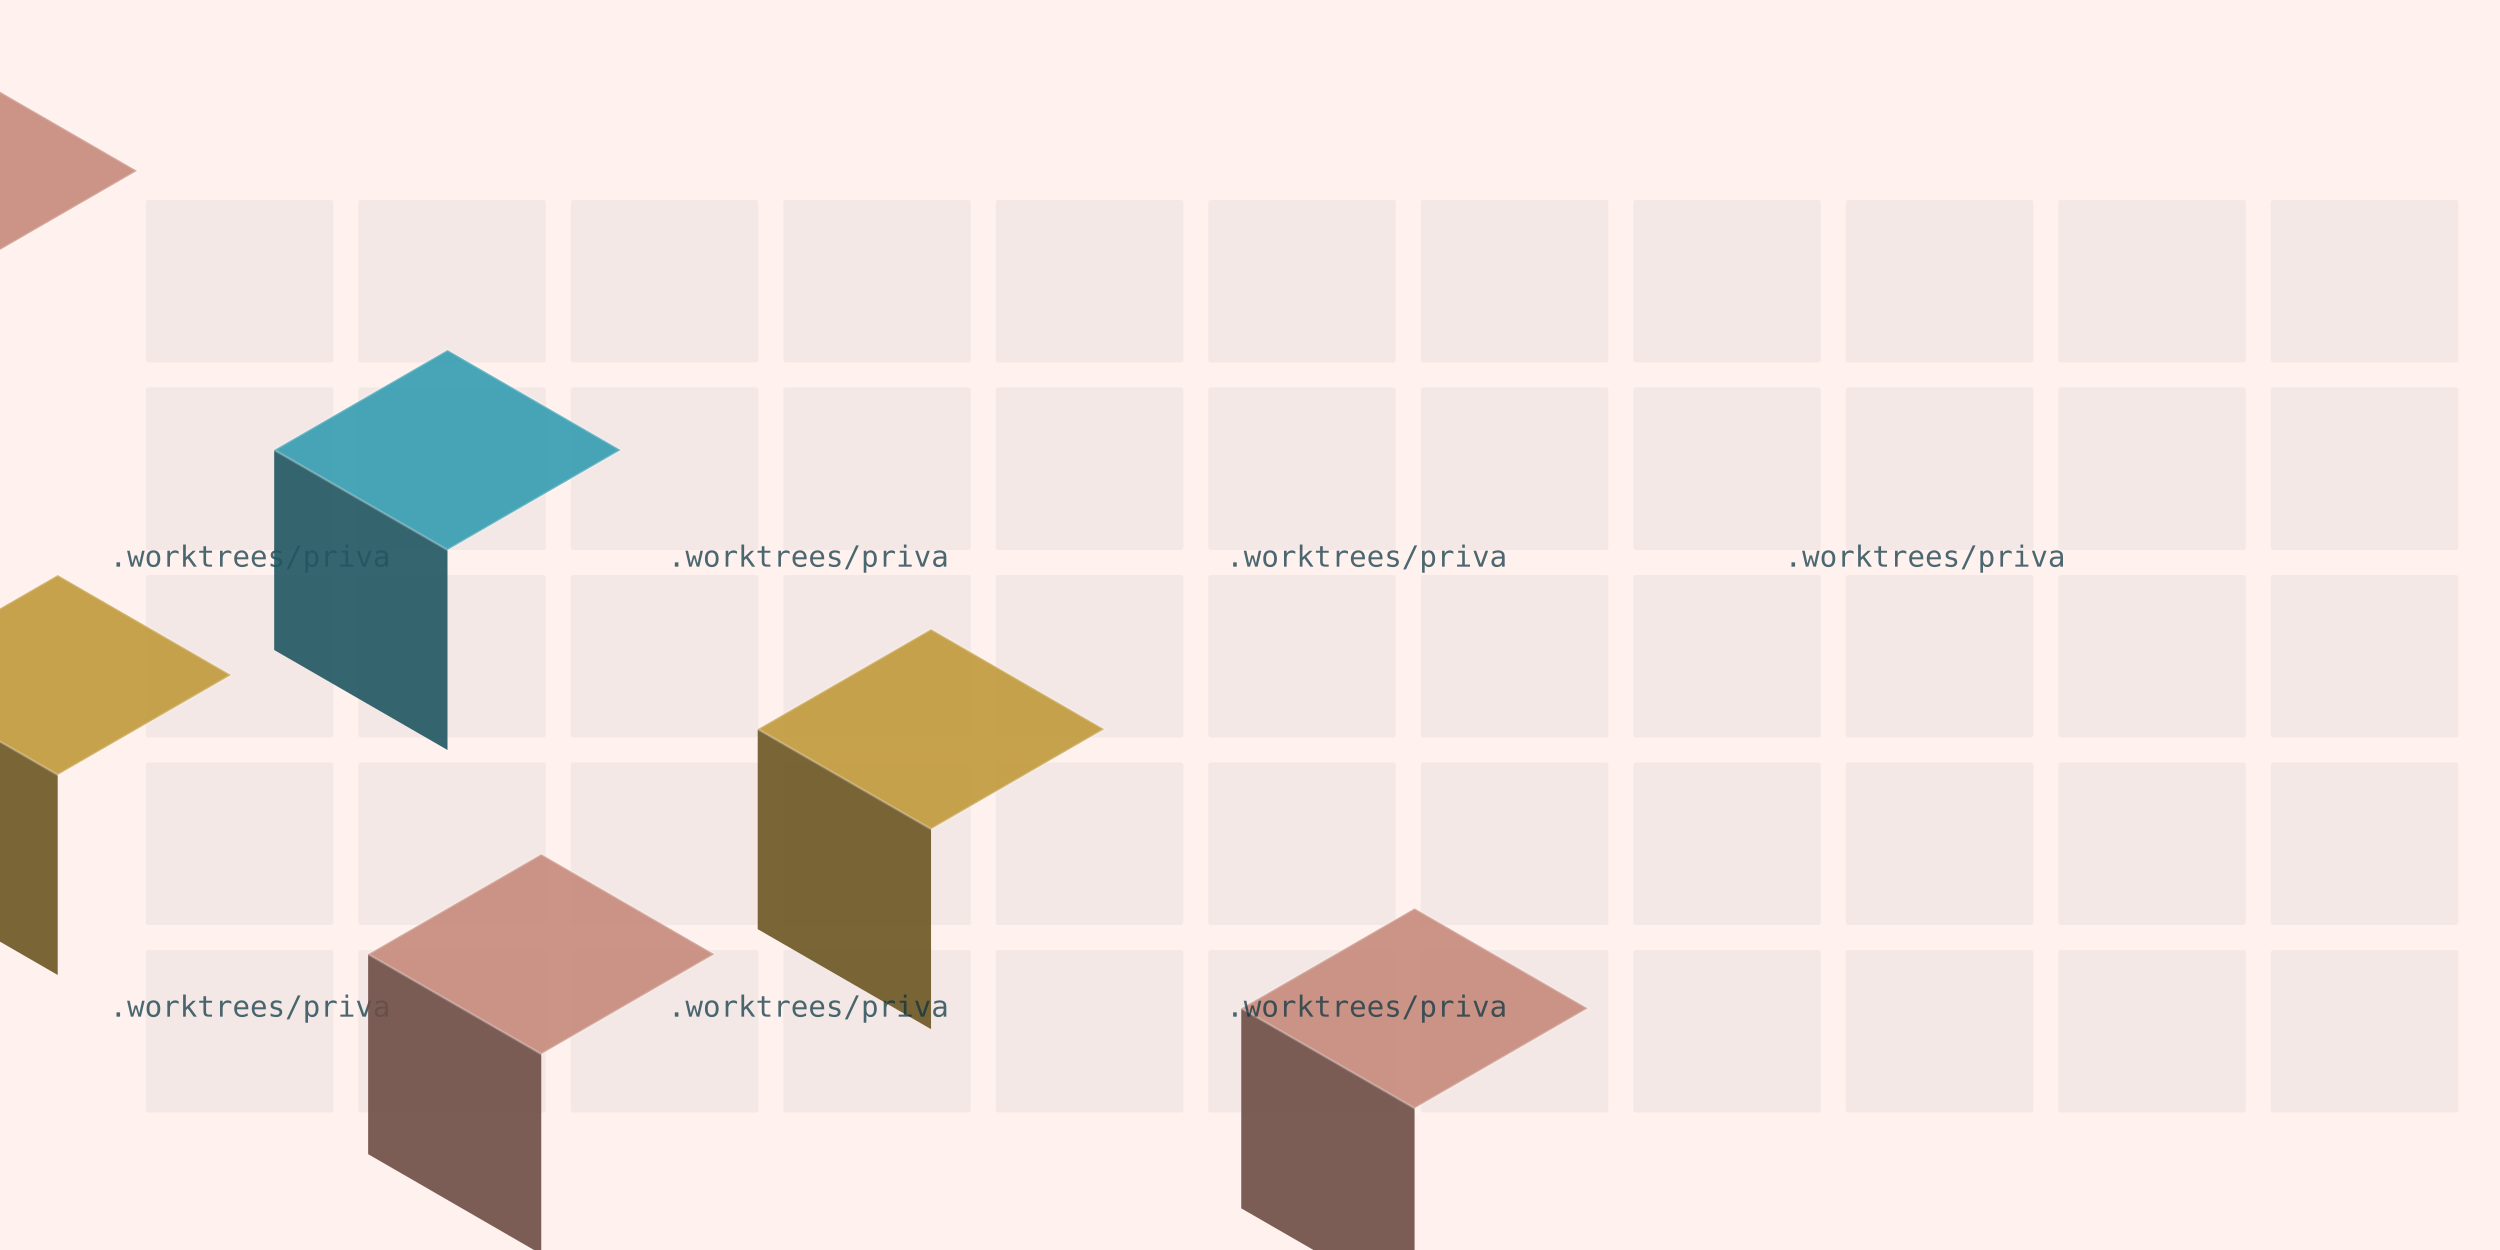
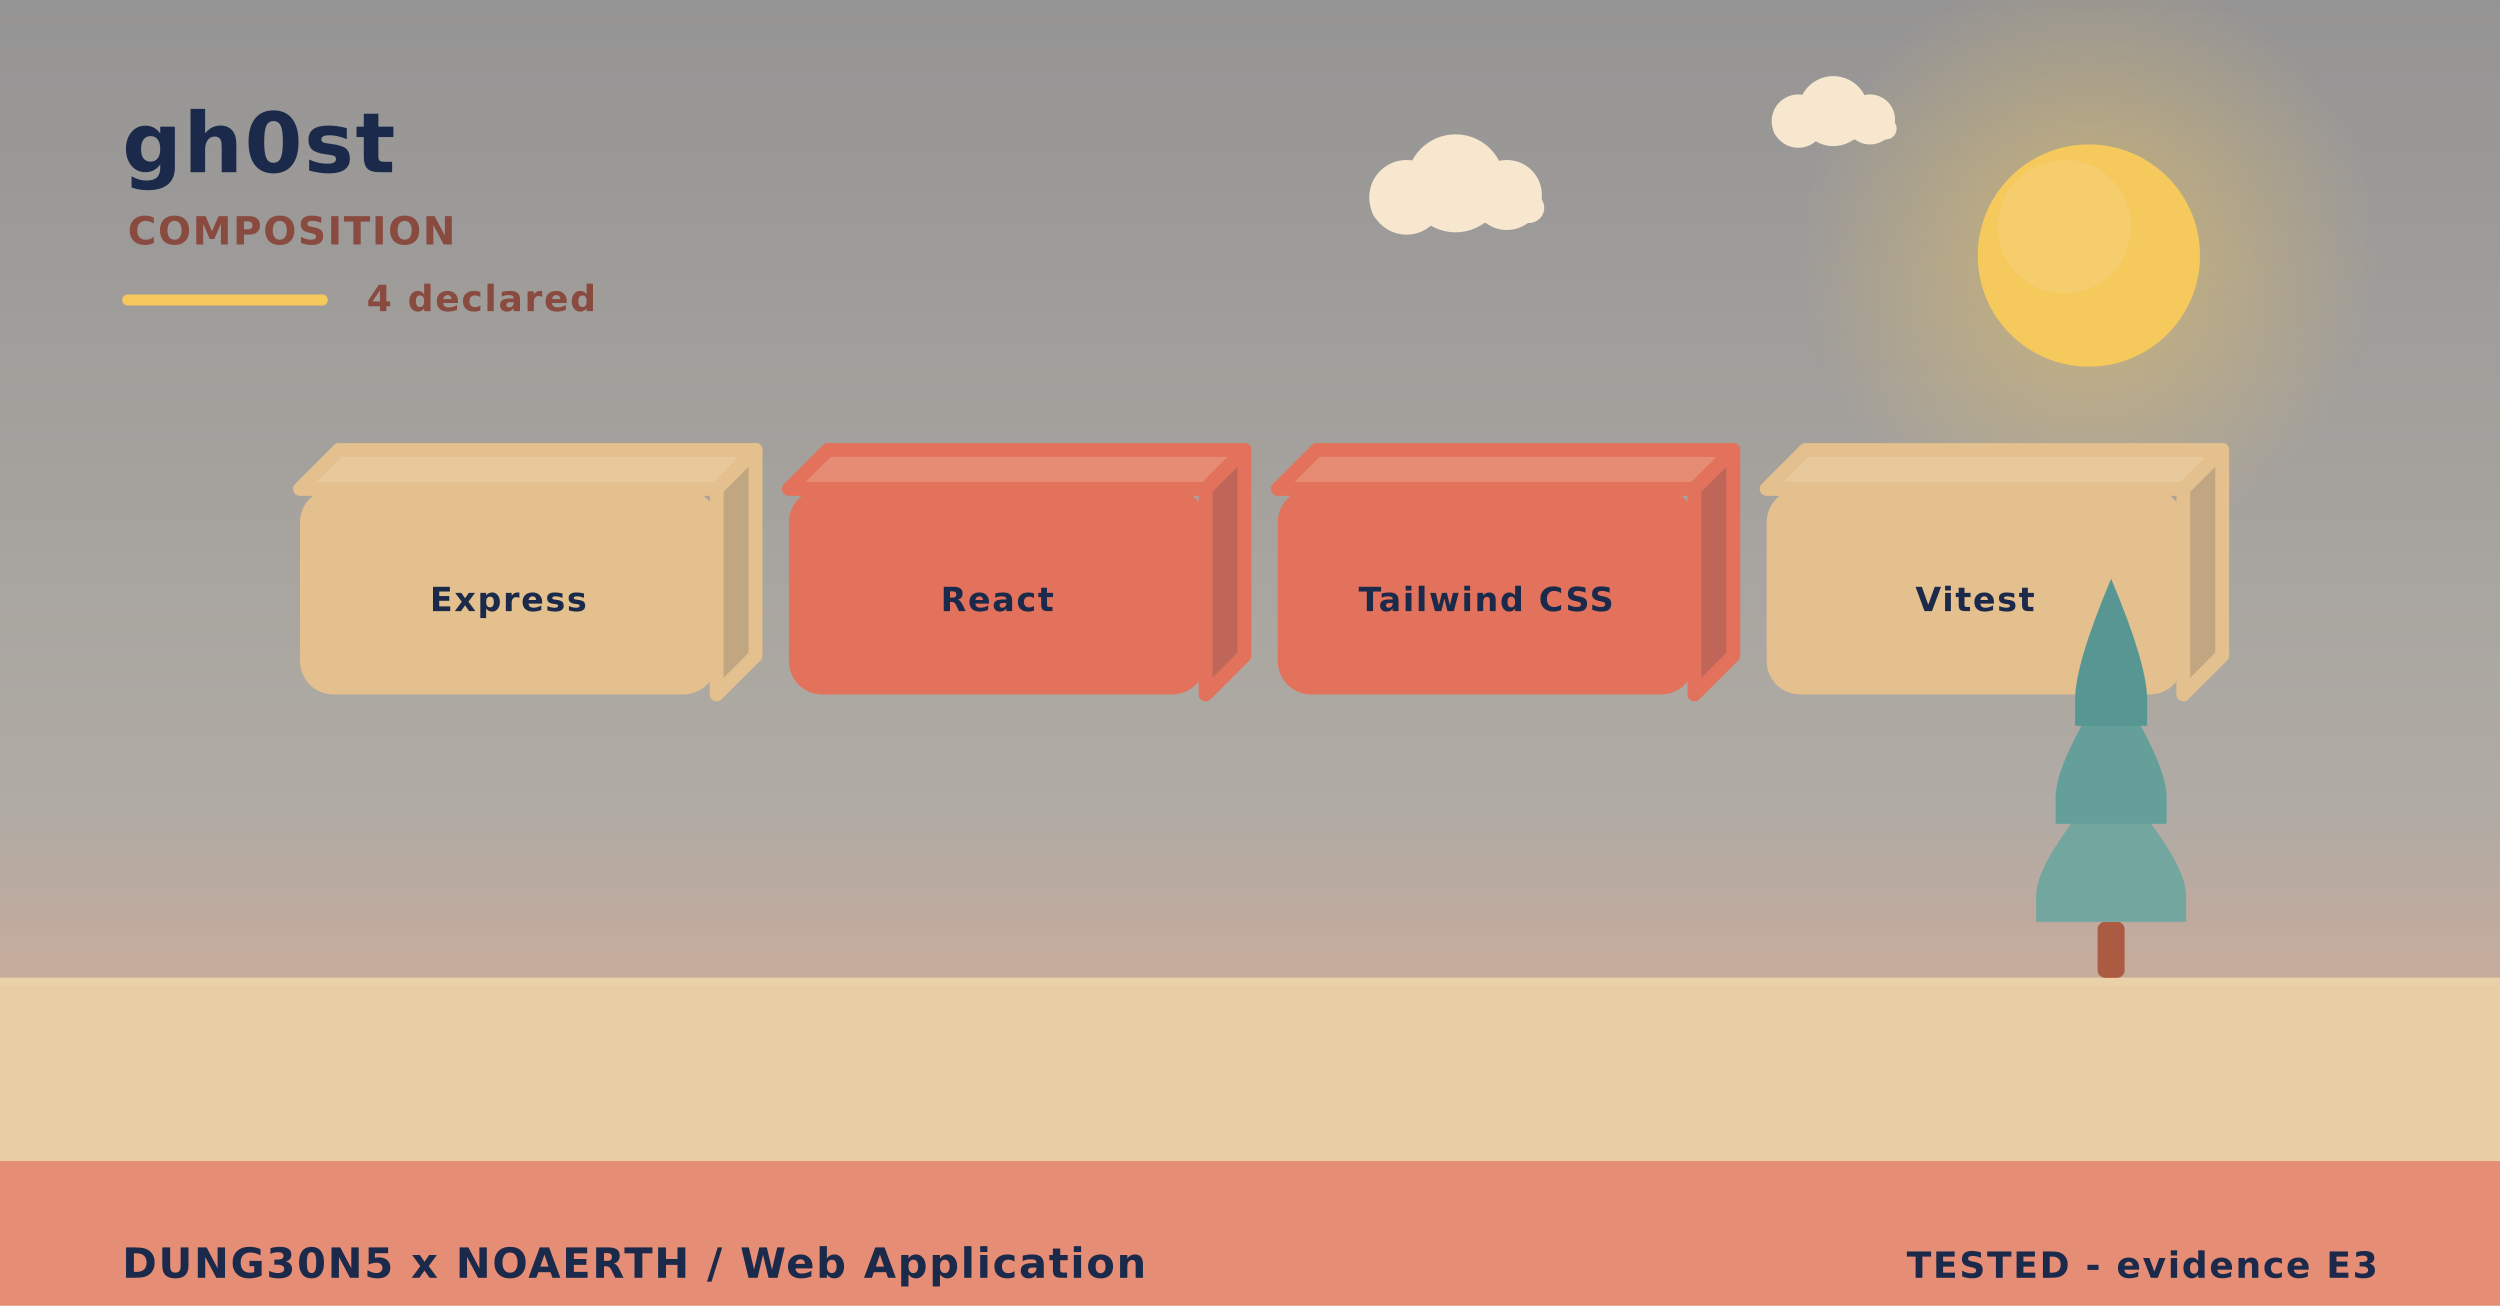
- <svg xmlns="http://www.w3.org/2000/svg" viewBox="0 0 1200 600" width="1200" height="600" role="img" aria-label="gh0st component map">
-   <rect width="1200" height="600" fill="#fff1ed" />
-   <defs>
-     <linearGradient id="gc" x1="0" y1="0" x2="1" y2="1">
-       <stop offset="0%" stop-color="#c78c7e" />
-       <stop offset="100%" stop-color="#389eb2" />
-     </linearGradient>
-   </defs>
-   <rect x="70.00" y="96.00" width="90.00" height="78.00" rx="1.20" fill="#063241" opacity="0.05" />
-   <rect x="172.00" y="96.00" width="90.00" height="78.00" rx="1.20" fill="#063241" opacity="0.05" />
-   <rect x="274.00" y="96.00" width="90.00" height="78.00" rx="1.20" fill="#063241" opacity="0.05" />
-   <rect x="376.00" y="96.00" width="90.00" height="78.00" rx="1.20" fill="#063241" opacity="0.05" />
-   <rect x="478.00" y="96.00" width="90.00" height="78.00" rx="1.20" fill="#063241" opacity="0.05" />
-   <rect x="580.00" y="96.00" width="90.00" height="78.00" rx="1.20" fill="#063241" opacity="0.05" />
-   <rect x="682.00" y="96.00" width="90.00" height="78.00" rx="1.20" fill="#063241" opacity="0.05" />
-   <rect x="784.00" y="96.00" width="90.00" height="78.00" rx="1.20" fill="#063241" opacity="0.05" />
-   <rect x="886.00" y="96.00" width="90.00" height="78.00" rx="1.20" fill="#063241" opacity="0.05" />
-   <rect x="988.00" y="96.00" width="90.00" height="78.00" rx="1.20" fill="#063241" opacity="0.05" />
-   <rect x="1090.00" y="96.00" width="90.00" height="78.00" rx="1.20" fill="#063241" opacity="0.05" />
-   <rect x="70.00" y="186.00" width="90.00" height="78.00" rx="1.20" fill="#063241" opacity="0.05" />
-   <rect x="172.00" y="186.00" width="90.00" height="78.00" rx="1.20" fill="#063241" opacity="0.05" />
-   <rect x="274.00" y="186.00" width="90.00" height="78.00" rx="1.20" fill="#063241" opacity="0.05" />
-   <rect x="376.00" y="186.00" width="90.00" height="78.00" rx="1.20" fill="#063241" opacity="0.05" />
-   <rect x="478.00" y="186.00" width="90.00" height="78.00" rx="1.20" fill="#063241" opacity="0.05" />
-   <rect x="580.00" y="186.00" width="90.00" height="78.00" rx="1.20" fill="#063241" opacity="0.05" />
-   <rect x="682.00" y="186.00" width="90.00" height="78.00" rx="1.20" fill="#063241" opacity="0.05" />
-   <rect x="784.00" y="186.00" width="90.00" height="78.00" rx="1.20" fill="#063241" opacity="0.05" />
-   <rect x="886.00" y="186.00" width="90.00" height="78.00" rx="1.20" fill="#063241" opacity="0.05" />
-   <rect x="988.00" y="186.00" width="90.00" height="78.00" rx="1.20" fill="#063241" opacity="0.05" />
-   <rect x="1090.00" y="186.00" width="90.00" height="78.00" rx="1.20" fill="#063241" opacity="0.05" />
-   <rect x="70.00" y="276.00" width="90.00" height="78.00" rx="1.20" fill="#063241" opacity="0.05" />
-   <rect x="172.00" y="276.00" width="90.00" height="78.00" rx="1.20" fill="#063241" opacity="0.05" />
-   <rect x="274.00" y="276.00" width="90.00" height="78.00" rx="1.20" fill="#063241" opacity="0.05" />
-   <rect x="376.00" y="276.00" width="90.00" height="78.00" rx="1.20" fill="#063241" opacity="0.05" />
-   <rect x="478.00" y="276.00" width="90.00" height="78.00" rx="1.20" fill="#063241" opacity="0.05" />
-   <rect x="580.00" y="276.00" width="90.00" height="78.00" rx="1.20" fill="#063241" opacity="0.05" />
-   <rect x="682.00" y="276.00" width="90.00" height="78.00" rx="1.20" fill="#063241" opacity="0.05" />
-   <rect x="784.00" y="276.00" width="90.00" height="78.00" rx="1.20" fill="#063241" opacity="0.05" />
-   <rect x="886.00" y="276.00" width="90.00" height="78.00" rx="1.20" fill="#063241" opacity="0.05" />
-   <rect x="988.00" y="276.00" width="90.00" height="78.00" rx="1.20" fill="#063241" opacity="0.05" />
-   <rect x="1090.00" y="276.00" width="90.00" height="78.00" rx="1.20" fill="#063241" opacity="0.05" />
-   <rect x="70.00" y="366.00" width="90.00" height="78.00" rx="1.20" fill="#063241" opacity="0.05" />
-   <rect x="172.00" y="366.00" width="90.00" height="78.00" rx="1.20" fill="#063241" opacity="0.05" />
-   <rect x="274.00" y="366.00" width="90.00" height="78.00" rx="1.20" fill="#063241" opacity="0.05" />
-   <rect x="376.00" y="366.00" width="90.00" height="78.00" rx="1.20" fill="#063241" opacity="0.05" />
-   <rect x="478.00" y="366.00" width="90.00" height="78.00" rx="1.20" fill="#063241" opacity="0.05" />
-   <rect x="580.00" y="366.00" width="90.00" height="78.00" rx="1.20" fill="#063241" opacity="0.05" />
-   <rect x="682.00" y="366.00" width="90.00" height="78.00" rx="1.20" fill="#063241" opacity="0.05" />
-   <rect x="784.00" y="366.00" width="90.00" height="78.00" rx="1.20" fill="#063241" opacity="0.05" />
-   <rect x="886.00" y="366.00" width="90.00" height="78.00" rx="1.20" fill="#063241" opacity="0.05" />
-   <rect x="988.00" y="366.00" width="90.00" height="78.00" rx="1.20" fill="#063241" opacity="0.05" />
-   <rect x="1090.00" y="366.00" width="90.00" height="78.00" rx="1.20" fill="#063241" opacity="0.05" />
-   <rect x="70.00" y="456.00" width="90.00" height="78.00" rx="1.20" fill="#063241" opacity="0.05" />
-   <rect x="172.00" y="456.00" width="90.00" height="78.00" rx="1.20" fill="#063241" opacity="0.05" />
-   <rect x="274.00" y="456.00" width="90.00" height="78.00" rx="1.20" fill="#063241" opacity="0.05" />
-   <rect x="376.00" y="456.00" width="90.00" height="78.00" rx="1.20" fill="#063241" opacity="0.05" />
-   <rect x="478.00" y="456.00" width="90.00" height="78.00" rx="1.20" fill="#063241" opacity="0.05" />
-   <rect x="580.00" y="456.00" width="90.00" height="78.00" rx="1.20" fill="#063241" opacity="0.05" />
-   <rect x="682.00" y="456.00" width="90.00" height="78.00" rx="1.20" fill="#063241" opacity="0.05" />
-   <rect x="784.00" y="456.00" width="90.00" height="78.00" rx="1.20" fill="#063241" opacity="0.05" />
-   <rect x="886.00" y="456.00" width="90.00" height="78.00" rx="1.20" fill="#063241" opacity="0.05" />
-   <rect x="988.00" y="456.00" width="90.00" height="78.00" rx="1.20" fill="#063241" opacity="0.05" />
-   <rect x="1090.00" y="456.00" width="90.00" height="78.00" rx="1.20" fill="#063241" opacity="0.05" />
-   <g transform="rotate(0 120 140)">
-     <polygon points="-17.3,34.0 65.8,82.0 -17.3,130.0 -100.5,82.0" fill="#c78c7e" opacity="0.92" />
-     <polygon points="-100.5,82.0 -17.3,130.0 -17.3,226.0 -100.5,178.0" fill="#6d4d45" opacity="0.9" />
-     <polygon points="-17.3,34.0 65.8,82.0 -17.3,130.0 -100.5,82.0" fill="none" stroke="rgba(255,255,255,0.220)" stroke-width="1.2" />
-     <animateTransform attributeName="transform" type="rotate" values="-32.0 0.00 0.00 0.0 0.00 0.00" dur="7.35s" begin="0.0s" repeatCount="indefinite" />
+ <svg xmlns="http://www.w3.org/2000/svg" width="900" height="470" viewBox="0 0 900 470" role="img" aria-label="gh0st - how it is composed">
+   <linearGradient id="skyc" x1="0" y1="0" x2="0" y2="1">
+     <stop offset="0" stop-color="#959494" />
+     <stop offset="0.62" stop-color="#b0aba4" />
+     <stop offset="1" stop-color="#f3ad8a" />
+   </linearGradient>
+   <rect width="900" height="470" fill="url(#skyc)" />
+   <radialGradient id="sunc">
+     <stop offset="0.35" stop-color="#f5c95c" stop-opacity="0.34" />
+     <stop offset="1" stop-color="#f5c95c" stop-opacity="0" />
+   </radialGradient>
+   <circle cx="752" cy="92" r="104" fill="url(#sunc)" />
+   <circle cx="752" cy="92" r="40" fill="#f5c95c" />
+   <circle cx="743.2" cy="81.6" r="24" fill="#f5d27e" opacity="0.5" />
+   <g>
+     <circle cx="524" cy="66" r="17.64" fill="#f6e7ce" />
+     <circle cx="506.36" cy="71.04" r="13.44" fill="#f6e7ce" />
+     <circle cx="542.48" cy="70.2" r="12.6" fill="#f6e7ce" />
+     <rect x="493.76" y="69.36" width="62.16" height="10.92" rx="5.46" fill="#f6e7ce" />
+     <animateTransform attributeName="transform" type="translate" values="0 0;24 0;0 0" dur="36s" begin="0s" repeatCount="indefinite" />
  </g>
-   <text x="120" y="272" font-family="ui-monospace,Menlo,monospace" font-size="14" fill="rgba(6,50,65,0.720)" text-anchor="middle">.worktrees/priva</text>
-   <g transform="rotate(0 388 140)">
-     <polygon points="214.8,168.0 297.9,216.0 214.8,264.0 131.6,216.0" fill="#389eb2" opacity="0.92" />
-     <polygon points="131.6,216.0 214.8,264.0 214.8,360.0 131.6,312.0" fill="#1f5762" opacity="0.9" />
-     <polygon points="214.8,168.0 297.9,216.0 214.8,264.0 131.6,216.0" fill="none" stroke="rgba(255,255,255,0.220)" stroke-width="1.2" />
-     <animateTransform attributeName="transform" type="rotate" values="-32.0 0.00 0.00 0.0 0.00 0.00" dur="7.35s" begin="0.4s" repeatCount="indefinite" />
+   <g>
+     <circle cx="660" cy="40" r="12.6" fill="#f6e7ce" />
+     <circle cx="647.4" cy="43.6" r="9.6" fill="#f6e7ce" />
+     <circle cx="673.2" cy="43" r="9" fill="#f6e7ce" />
+     <rect x="638.4" y="42.4" width="44.4" height="7.8" rx="3.9" fill="#f6e7ce" />
+     <animateTransform attributeName="transform" type="translate" values="0 0;-18 0;0 0" dur="46s" begin="3s" repeatCount="indefinite" />
  </g>
-   <text x="388" y="272" font-family="ui-monospace,Menlo,monospace" font-size="14" fill="rgba(6,50,65,0.720)" text-anchor="middle">.worktrees/priva</text>
-   <g transform="rotate(0 656 140)">
-     <polygon points="446.9,302.0 530.0,350.0 446.9,398.0 363.7,350.0" fill="#c29b3e" opacity="0.92" />
-     <polygon points="363.7,350.0 446.9,398.0 446.9,494.0 363.7,446.0" fill="#6b5522" opacity="0.9" />
-     <polygon points="446.9,302.0 530.0,350.0 446.9,398.0 363.7,350.0" fill="none" stroke="rgba(255,255,255,0.220)" stroke-width="1.2" />
-     <animateTransform attributeName="transform" type="rotate" values="-32.0 0.00 0.00 0.0 0.00 0.00" dur="7.35s" begin="0.8s" repeatCount="indefinite" />
+   <rect x="0" y="352" width="900" height="118" fill="#e9cda3" />
+   <rect x="0" y="352" width="900" height="3" fill="#ebd1a9" />
+   <text x="44" y="62" font-family="Verdana,DejaVu Sans,sans-serif" font-size="30" font-weight="700" letter-spacing="0.6" fill="#1b2a4a" text-anchor="start">gh0st</text>
+   <text x="46" y="88" font-family="Verdana,DejaVu Sans,sans-serif" font-size="14" font-weight="700" letter-spacing="0.6" fill="#894b3f" text-anchor="start">COMPOSITION</text>
+   <rect x="44" y="106" width="74" height="4" rx="2" fill="#f5c95c" />
+   <text x="132" y="112" font-family="Verdana,DejaVu Sans,sans-serif" font-size="13" font-weight="700" letter-spacing="0.6" fill="#894b3f" text-anchor="start">4 declared</text>
+   <g>
+     <path d="M108,176 L258,176 L272,162 L122,162 Z" fill="#e7c99b" stroke="#e3c08d" stroke-width="5" stroke-linejoin="round" />
+     <path d="M258,176 L272,162 L272,236 L258,250 Z" fill="#c1a682" stroke="#e3c08d" stroke-width="5" stroke-linejoin="round" />
+     <rect x="108" y="176" width="150" height="74" rx="12" fill="#e3c08d" />
+     <animateTransform attributeName="transform" type="translate" values="0 10;0 0" dur="0.75s" begin="0s" fill="freeze" />
  </g>
-   <text x="656" y="272" font-family="ui-monospace,Menlo,monospace" font-size="14" fill="rgba(6,50,65,0.720)" text-anchor="middle">.worktrees/priva</text>
-   <g transform="rotate(0 924 140)">
-     <polygon points="679.0,436.0 762.1,484.0 679.0,532.0 595.8,484.0" fill="#c78c7e" opacity="0.92" />
-     <polygon points="595.8,484.0 679.0,532.0 679.0,628.0 595.8,580.0" fill="#6d4d45" opacity="0.9" />
-     <polygon points="679.0,436.0 762.1,484.0 679.0,532.0 595.8,484.0" fill="none" stroke="rgba(255,255,255,0.220)" stroke-width="1.2" />
-     <animateTransform attributeName="transform" type="rotate" values="-32.0 0.00 0.00 0.0 0.00 0.00" dur="7.35s" begin="1.2s" repeatCount="indefinite" />
+   <text x="183" y="220" font-family="Verdana,DejaVu Sans,sans-serif" font-size="12" font-weight="700" letter-spacing="0.6" fill="#1b2a4a" text-anchor="middle">Express</text>
+   <g>
+     <path d="M284,176 L434,176 L448,162 L298,162 Z" fill="#e68c74" stroke="#e2725b" stroke-width="5" stroke-linejoin="round" />
+     <path d="M434,176 L448,162 L448,236 L434,250 Z" fill="#c06658" stroke="#e2725b" stroke-width="5" stroke-linejoin="round" />
+     <rect x="284" y="176" width="150" height="74" rx="12" fill="#e2725b" />
+     <animateTransform attributeName="transform" type="translate" values="0 10;0 0" dur="0.75s" begin="0.16s" fill="freeze" />
  </g>
-   <text x="924" y="272" font-family="ui-monospace,Menlo,monospace" font-size="14" fill="rgba(6,50,65,0.720)" text-anchor="middle">.worktrees/priva</text>
-   <g transform="rotate(0 120 356)">
-     <polygon points="-204.4,142.0 -121.2,190.0 -204.4,238.0 -287.5,190.0" fill="#389eb2" opacity="0.92" />
-     <polygon points="-287.5,190.0 -204.4,238.0 -204.4,334.0 -287.5,286.0" fill="#1f5762" opacity="0.9" />
-     <polygon points="-204.4,142.0 -121.2,190.0 -204.4,238.0 -287.5,190.0" fill="none" stroke="rgba(255,255,255,0.220)" stroke-width="1.2" />
-     <animateTransform attributeName="transform" type="rotate" values="-32.0 0.00 0.00 0.0 0.00 0.00" dur="7.35s" begin="1.6s" repeatCount="indefinite" />
+   <text x="359" y="220" font-family="Verdana,DejaVu Sans,sans-serif" font-size="12" font-weight="700" letter-spacing="0.6" fill="#1b2a4a" text-anchor="middle">React</text>
+   <g>
+     <path d="M460,176 L610,176 L624,162 L474,162 Z" fill="#e68c74" stroke="#e2725b" stroke-width="5" stroke-linejoin="round" />
+     <path d="M610,176 L624,162 L624,236 L610,250 Z" fill="#c06658" stroke="#e2725b" stroke-width="5" stroke-linejoin="round" />
+     <rect x="460" y="176" width="150" height="74" rx="12" fill="#e2725b" />
+     <animateTransform attributeName="transform" type="translate" values="0 10;0 0" dur="0.75s" begin="0.32s" fill="freeze" />
  </g>
-   <text x="120" y="488" font-family="ui-monospace,Menlo,monospace" font-size="14" fill="rgba(6,50,65,0.720)" text-anchor="middle">.worktrees/priva</text>
-   <g transform="rotate(0 388 356)">
-     <polygon points="27.7,276.0 110.9,324.0 27.7,372.0 -55.4,324.0" fill="#c29b3e" opacity="0.92" />
-     <polygon points="-55.4,324.0 27.7,372.0 27.7,468.0 -55.4,420.0" fill="#6b5522" opacity="0.9" />
-     <polygon points="27.7,276.0 110.9,324.0 27.7,372.0 -55.4,324.0" fill="none" stroke="rgba(255,255,255,0.220)" stroke-width="1.2" />
-     <animateTransform attributeName="transform" type="rotate" values="-32.0 0.00 0.00 0.0 0.00 0.00" dur="7.35s" begin="2.0s" repeatCount="indefinite" />
+   <text x="535" y="220" font-family="Verdana,DejaVu Sans,sans-serif" font-size="12" font-weight="700" letter-spacing="0.6" fill="#1b2a4a" text-anchor="middle">Tailwind CSS</text>
+   <g>
+     <path d="M636,176 L786,176 L800,162 L650,162 Z" fill="#e7c99b" stroke="#e3c08d" stroke-width="5" stroke-linejoin="round" />
+     <path d="M786,176 L800,162 L800,236 L786,250 Z" fill="#c1a682" stroke="#e3c08d" stroke-width="5" stroke-linejoin="round" />
+     <rect x="636" y="176" width="150" height="74" rx="12" fill="#e3c08d" />
+     <animateTransform attributeName="transform" type="translate" values="0 10;0 0" dur="0.75s" begin="0.48s" fill="freeze" />
  </g>
-   <text x="388" y="488" font-family="ui-monospace,Menlo,monospace" font-size="14" fill="rgba(6,50,65,0.720)" text-anchor="middle">.worktrees/priva</text>
-   <g transform="rotate(0 656 356)">
-     <polygon points="259.8,410.0 342.9,458.0 259.8,506.0 176.7,458.0" fill="#c78c7e" opacity="0.92" />
-     <polygon points="176.7,458.0 259.8,506.0 259.8,602.0 176.7,554.0" fill="#6d4d45" opacity="0.9" />
-     <polygon points="259.8,410.0 342.9,458.0 259.8,506.0 176.7,458.0" fill="none" stroke="rgba(255,255,255,0.220)" stroke-width="1.2" />
-     <animateTransform attributeName="transform" type="rotate" values="-32.0 0.00 0.00 0.0 0.00 0.00" dur="7.35s" begin="2.4s" repeatCount="indefinite" />
-   </g>
-   <text x="656" y="488" font-family="ui-monospace,Menlo,monospace" font-size="14" fill="rgba(6,50,65,0.720)" text-anchor="middle">.worktrees/priva</text>
+   <text x="711" y="220" font-family="Verdana,DejaVu Sans,sans-serif" font-size="12" font-weight="700" letter-spacing="0.6" fill="#1b2a4a" text-anchor="middle">Vitest</text>
+   <rect x="755.14" y="331.84" width="9.72" height="20.16" rx="2.7" fill="#ac5b43" />
+   <path d="M760,278.92 Q733,309.61 733,322.31 Q733,331.84 733,331.84 L787,331.84 Q787,331.84 787,322.31 Q787,309.61 760,278.92 Z" fill="#74a6a0" />
+   <path d="M760,243.64 Q740.02,274.33 740.02,287.03 Q740.02,296.56 740.02,296.56 L779.98,296.56 Q779.98,296.56 779.98,287.03 Q779.98,274.33 760,243.64 Z" fill="#649f9a" />
+   <path d="M760,208.36 Q747.04,239.05 747.04,251.75 Q747.04,261.28 747.04,261.28 L772.96,261.28 Q772.96,261.28 772.96,251.75 Q772.96,239.05 760,208.36 Z" fill="#589694" />
+   <rect x="0" y="418" width="900" height="52" rx="0" fill="#e68972" opacity="0.94" />
+   <text x="44" y="460" font-family="Verdana,DejaVu Sans,sans-serif" font-size="15" font-weight="700" letter-spacing="0.6" fill="#1b2a4a" text-anchor="start">DUNG30N5 x NOAERTH  /  Web Application</text>
+   <text x="856" y="460" font-family="Verdana,DejaVu Sans,sans-serif" font-size="13" font-weight="700" letter-spacing="0.6" fill="#1b2a4a" text-anchor="end">TESTED  -  evidence E3</text>
</svg>
